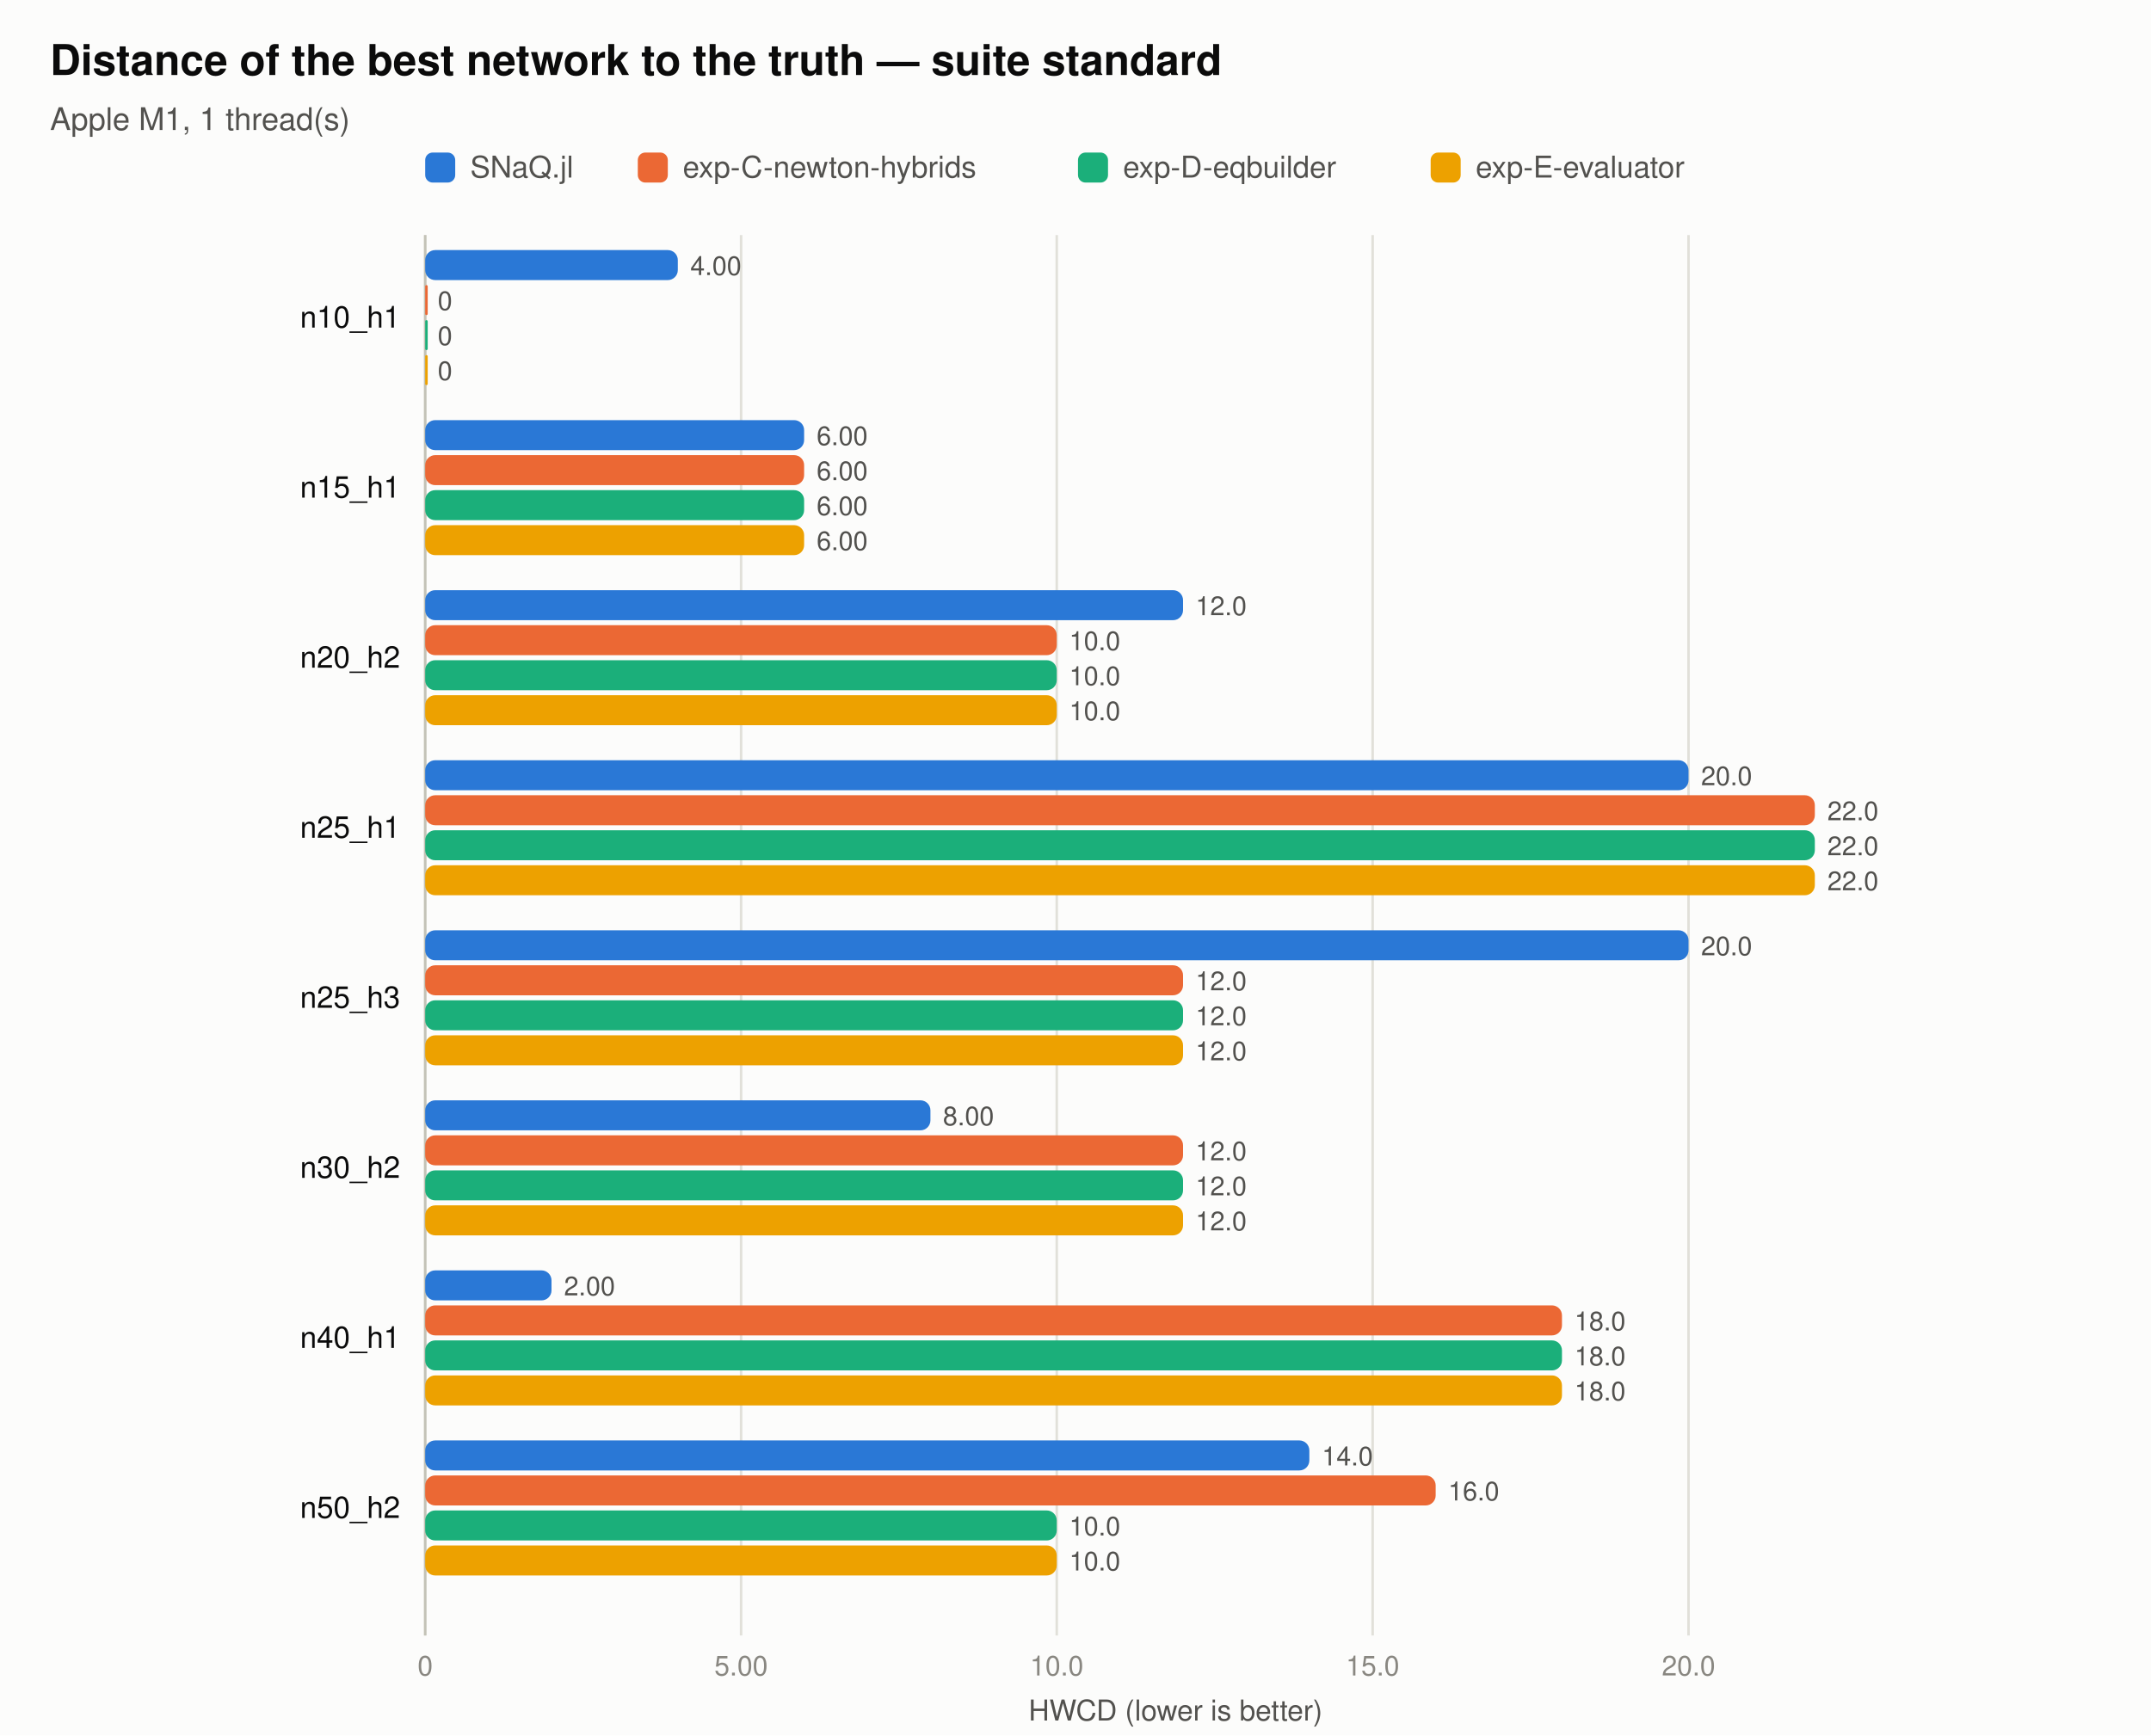
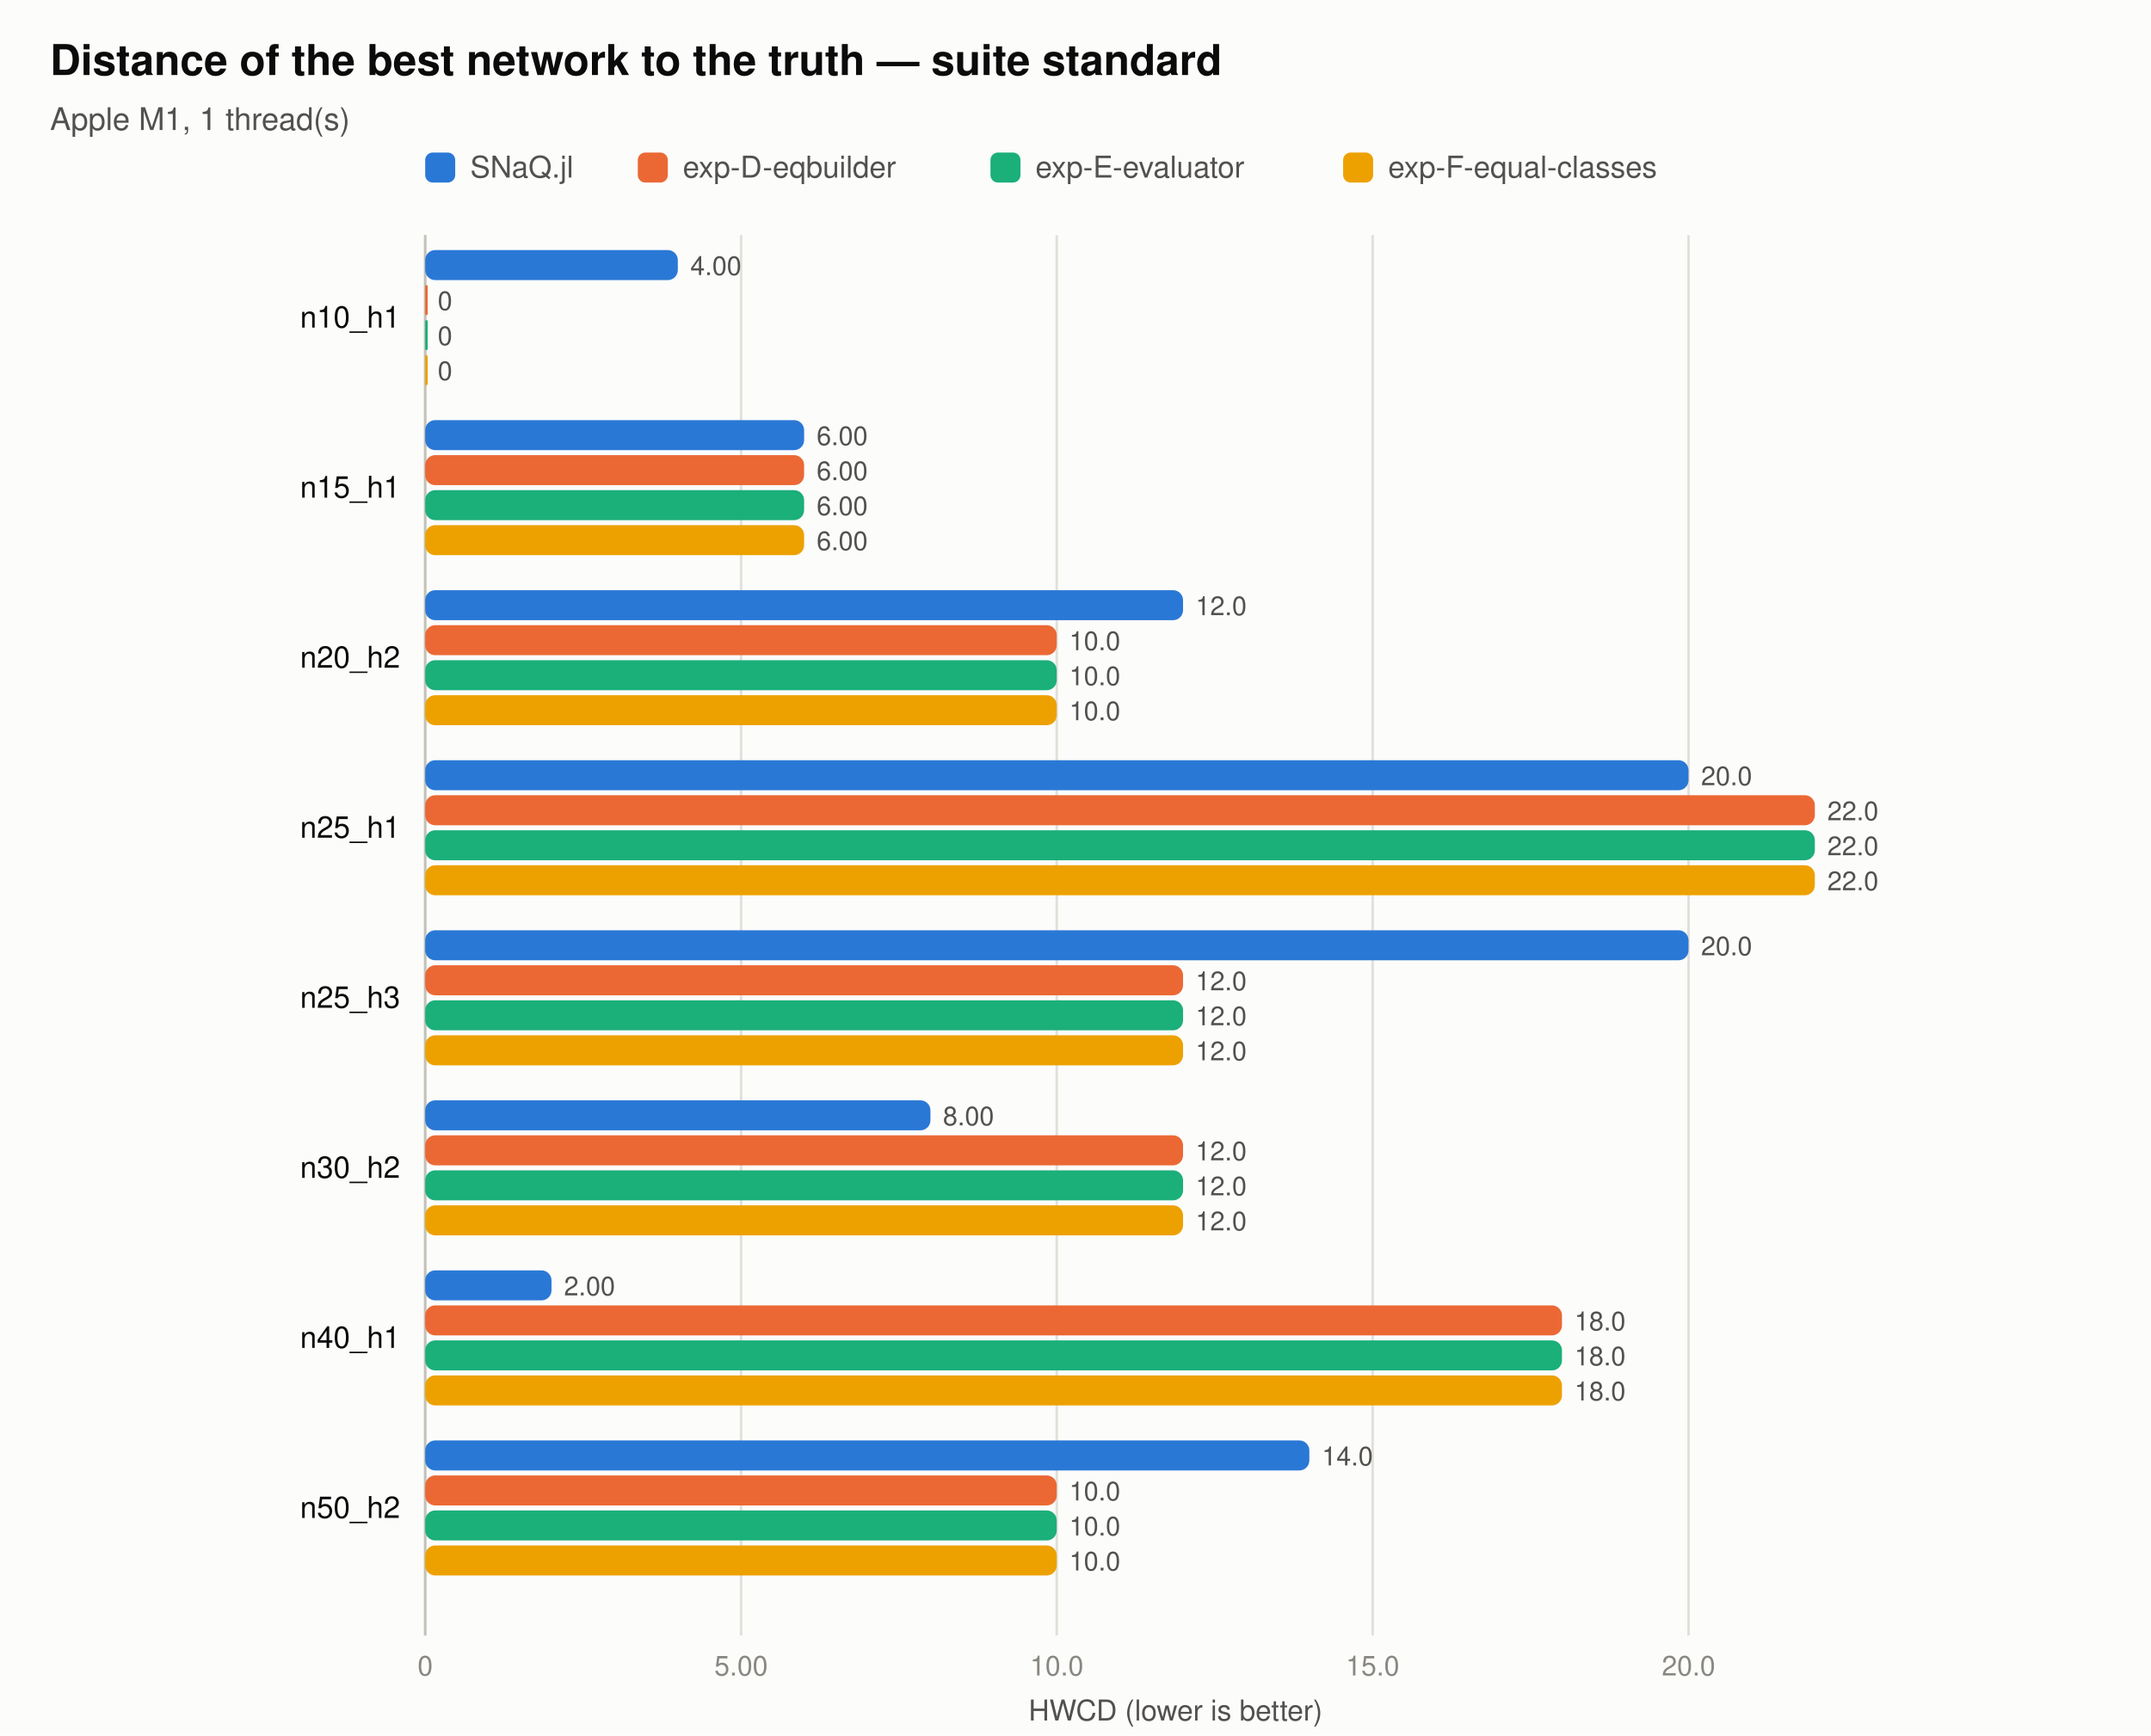
<svg xmlns="http://www.w3.org/2000/svg" width="860" height="694" viewBox="0 0 860 694" font-family="-apple-system, BlinkMacSystemFont, 'Segoe UI', Helvetica, Arial, sans-serif">
  <rect width="860" height="694" fill="#fcfcfb" />
  <text x="20" y="30" font-size="17" font-weight="600" fill="#0b0b0b">Distance of the best network to the truth — suite standard</text>
  <text x="20" y="52" font-size="12.5" fill="#52514e">Apple M1, 1 thread(s)</text>
  <rect x="170" y="61" width="12" height="12" rx="3" fill="#2a78d6" />
  <text x="188" y="71" font-size="12" fill="#52514e">SNaQ.jl</text>
  <rect x="255" y="61" width="12" height="12" rx="3" fill="#eb6834" />
-   <text x="273" y="71" font-size="12" fill="#52514e">exp-C-newton-hybrids</text>
-   <rect x="431" y="61" width="12" height="12" rx="3" fill="#1baf7a" />
-   <text x="449" y="71" font-size="12" fill="#52514e">exp-D-eqbuilder</text>
-   <rect x="572" y="61" width="12" height="12" rx="3" fill="#eda100" />
-   <text x="590" y="71" font-size="12" fill="#52514e">exp-E-evaluator</text>
+   <text x="273" y="71" font-size="12" fill="#52514e">exp-D-eqbuilder</text>
+   <rect x="396" y="61" width="12" height="12" rx="3" fill="#1baf7a" />
+   <text x="414" y="71" font-size="12" fill="#52514e">exp-E-evaluator</text>
+   <rect x="537" y="61" width="12" height="12" rx="3" fill="#eda100" />
+   <text x="555" y="71" font-size="12" fill="#52514e">exp-F-equal-classes</text>
  <line x1="170.0" y1="94" x2="170.0" y2="654" stroke="#e1e0d9" stroke-width="1" />
  <text x="170.0" y="670" font-size="11" fill="#898781" text-anchor="middle">0</text>
  <line x1="296.3" y1="94" x2="296.3" y2="654" stroke="#e1e0d9" stroke-width="1" />
  <text x="296.3" y="670" font-size="11" fill="#898781" text-anchor="middle">5.00</text>
  <line x1="422.5" y1="94" x2="422.5" y2="654" stroke="#e1e0d9" stroke-width="1" />
  <text x="422.5" y="670" font-size="11" fill="#898781" text-anchor="middle">10.0</text>
  <line x1="548.8" y1="94" x2="548.8" y2="654" stroke="#e1e0d9" stroke-width="1" />
  <text x="548.8" y="670" font-size="11" fill="#898781" text-anchor="middle">15.0</text>
  <line x1="675.1" y1="94" x2="675.1" y2="654" stroke="#e1e0d9" stroke-width="1" />
  <text x="675.1" y="670" font-size="11" fill="#898781" text-anchor="middle">20.0</text>
  <text x="470.0" y="688" font-size="11.5" fill="#52514e" text-anchor="middle">HWCD (lower is better)</text>
  <line x1="170.0" y1="94" x2="170.0" y2="654" stroke="#c3c2b7" stroke-width="1" />
  <text x="160" y="131.0" font-size="12" fill="#0b0b0b" text-anchor="end">n10_h1</text>
  <g>
    <rect x="170.0" y="100" width="101.0" height="12" rx="4.0" fill="#2a78d6" />
  </g>
  <text x="276.0" y="110" font-size="10.5" fill="#52514e" text-anchor="start">4.00</text>
  <g>
    <rect x="170.0" y="114" width="1.0" height="12" rx="0.5" fill="#eb6834" />
  </g>
  <text x="175.0" y="124" font-size="10.5" fill="#52514e" text-anchor="start">0</text>
  <g>
    <rect x="170.0" y="128" width="1.0" height="12" rx="0.5" fill="#1baf7a" />
  </g>
  <text x="175.0" y="138" font-size="10.5" fill="#52514e" text-anchor="start">0</text>
  <g>
    <rect x="170.0" y="142" width="1.0" height="12" rx="0.5" fill="#eda100" />
  </g>
  <text x="175.0" y="152" font-size="10.5" fill="#52514e" text-anchor="start">0</text>
  <text x="160" y="199.0" font-size="12" fill="#0b0b0b" text-anchor="end">n15_h1</text>
  <g>
    <rect x="170.0" y="168" width="151.5" height="12" rx="4.0" fill="#2a78d6" />
  </g>
  <text x="326.5" y="178" font-size="10.5" fill="#52514e" text-anchor="start">6.00</text>
  <g>
    <rect x="170.0" y="182" width="151.5" height="12" rx="4.0" fill="#eb6834" />
  </g>
  <text x="326.5" y="192" font-size="10.5" fill="#52514e" text-anchor="start">6.00</text>
  <g>
    <rect x="170.0" y="196" width="151.5" height="12" rx="4.0" fill="#1baf7a" />
  </g>
  <text x="326.5" y="206" font-size="10.5" fill="#52514e" text-anchor="start">6.00</text>
  <g>
    <rect x="170.0" y="210" width="151.5" height="12" rx="4.0" fill="#eda100" />
  </g>
  <text x="326.5" y="220" font-size="10.5" fill="#52514e" text-anchor="start">6.00</text>
  <text x="160" y="267.0" font-size="12" fill="#0b0b0b" text-anchor="end">n20_h2</text>
  <g>
    <rect x="170.0" y="236" width="303.0" height="12" rx="4.0" fill="#2a78d6" />
  </g>
  <text x="478.0" y="246" font-size="10.5" fill="#52514e" text-anchor="start">12.0</text>
  <g>
    <rect x="170.0" y="250" width="252.5" height="12" rx="4.0" fill="#eb6834" />
  </g>
  <text x="427.5" y="260" font-size="10.5" fill="#52514e" text-anchor="start">10.0</text>
  <g>
    <rect x="170.0" y="264" width="252.5" height="12" rx="4.0" fill="#1baf7a" />
  </g>
  <text x="427.5" y="274" font-size="10.5" fill="#52514e" text-anchor="start">10.0</text>
  <g>
    <rect x="170.0" y="278" width="252.5" height="12" rx="4.0" fill="#eda100" />
  </g>
  <text x="427.5" y="288" font-size="10.5" fill="#52514e" text-anchor="start">10.0</text>
  <text x="160" y="335.0" font-size="12" fill="#0b0b0b" text-anchor="end">n25_h1</text>
  <g>
    <rect x="170.0" y="304" width="505.1" height="12" rx="4.0" fill="#2a78d6" />
  </g>
  <text x="680.1" y="314" font-size="10.5" fill="#52514e" text-anchor="start">20.0</text>
  <g>
    <rect x="170.0" y="318" width="555.6" height="12" rx="4.0" fill="#eb6834" />
  </g>
  <text x="730.6" y="328" font-size="10.5" fill="#52514e" text-anchor="start">22.0</text>
  <g>
    <rect x="170.0" y="332" width="555.6" height="12" rx="4.0" fill="#1baf7a" />
  </g>
  <text x="730.6" y="342" font-size="10.5" fill="#52514e" text-anchor="start">22.0</text>
  <g>
    <rect x="170.0" y="346" width="555.6" height="12" rx="4.0" fill="#eda100" />
  </g>
  <text x="730.6" y="356" font-size="10.5" fill="#52514e" text-anchor="start">22.0</text>
  <text x="160" y="403.0" font-size="12" fill="#0b0b0b" text-anchor="end">n25_h3</text>
  <g>
    <rect x="170.0" y="372" width="505.1" height="12" rx="4.0" fill="#2a78d6" />
  </g>
  <text x="680.1" y="382" font-size="10.5" fill="#52514e" text-anchor="start">20.0</text>
  <g>
    <rect x="170.0" y="386" width="303.0" height="12" rx="4.0" fill="#eb6834" />
  </g>
  <text x="478.0" y="396" font-size="10.5" fill="#52514e" text-anchor="start">12.0</text>
  <g>
    <rect x="170.0" y="400" width="303.0" height="12" rx="4.0" fill="#1baf7a" />
  </g>
  <text x="478.0" y="410" font-size="10.5" fill="#52514e" text-anchor="start">12.0</text>
  <g>
    <rect x="170.0" y="414" width="303.0" height="12" rx="4.0" fill="#eda100" />
  </g>
  <text x="478.0" y="424" font-size="10.5" fill="#52514e" text-anchor="start">12.0</text>
  <text x="160" y="471.0" font-size="12" fill="#0b0b0b" text-anchor="end">n30_h2</text>
  <g>
    <rect x="170.0" y="440" width="202.0" height="12" rx="4.0" fill="#2a78d6" />
  </g>
  <text x="377.0" y="450" font-size="10.5" fill="#52514e" text-anchor="start">8.00</text>
  <g>
    <rect x="170.0" y="454" width="303.0" height="12" rx="4.0" fill="#eb6834" />
  </g>
  <text x="478.0" y="464" font-size="10.5" fill="#52514e" text-anchor="start">12.0</text>
  <g>
    <rect x="170.0" y="468" width="303.0" height="12" rx="4.0" fill="#1baf7a" />
  </g>
  <text x="478.0" y="478" font-size="10.5" fill="#52514e" text-anchor="start">12.0</text>
  <g>
    <rect x="170.0" y="482" width="303.0" height="12" rx="4.0" fill="#eda100" />
  </g>
  <text x="478.0" y="492" font-size="10.5" fill="#52514e" text-anchor="start">12.0</text>
  <text x="160" y="539.0" font-size="12" fill="#0b0b0b" text-anchor="end">n40_h1</text>
  <g>
    <rect x="170.0" y="508" width="50.5" height="12" rx="4.0" fill="#2a78d6" />
  </g>
  <text x="225.5" y="518" font-size="10.5" fill="#52514e" text-anchor="start">2.00</text>
  <g>
    <rect x="170.0" y="522" width="454.5" height="12" rx="4.0" fill="#eb6834" />
  </g>
  <text x="629.5" y="532" font-size="10.5" fill="#52514e" text-anchor="start">18.0</text>
  <g>
    <rect x="170.0" y="536" width="454.5" height="12" rx="4.0" fill="#1baf7a" />
  </g>
  <text x="629.5" y="546" font-size="10.5" fill="#52514e" text-anchor="start">18.0</text>
  <g>
    <rect x="170.0" y="550" width="454.5" height="12" rx="4.0" fill="#eda100" />
  </g>
  <text x="629.5" y="560" font-size="10.5" fill="#52514e" text-anchor="start">18.0</text>
  <text x="160" y="607.0" font-size="12" fill="#0b0b0b" text-anchor="end">n50_h2</text>
  <g>
    <rect x="170.0" y="576" width="353.5" height="12" rx="4.0" fill="#2a78d6" />
  </g>
  <text x="528.5" y="586" font-size="10.5" fill="#52514e" text-anchor="start">14.0</text>
  <g>
-     <rect x="170.0" y="590" width="404.0" height="12" rx="4.0" fill="#eb6834" />
+     <rect x="170.0" y="590" width="252.5" height="12" rx="4.0" fill="#eb6834" />
  </g>
-   <text x="579.0" y="600" font-size="10.5" fill="#52514e" text-anchor="start">16.0</text>
+   <text x="427.5" y="600" font-size="10.5" fill="#52514e" text-anchor="start">10.0</text>
  <g>
    <rect x="170.0" y="604" width="252.5" height="12" rx="4.0" fill="#1baf7a" />
  </g>
  <text x="427.5" y="614" font-size="10.5" fill="#52514e" text-anchor="start">10.0</text>
  <g>
    <rect x="170.0" y="618" width="252.5" height="12" rx="4.0" fill="#eda100" />
  </g>
  <text x="427.5" y="628" font-size="10.5" fill="#52514e" text-anchor="start">10.0</text>
</svg>
